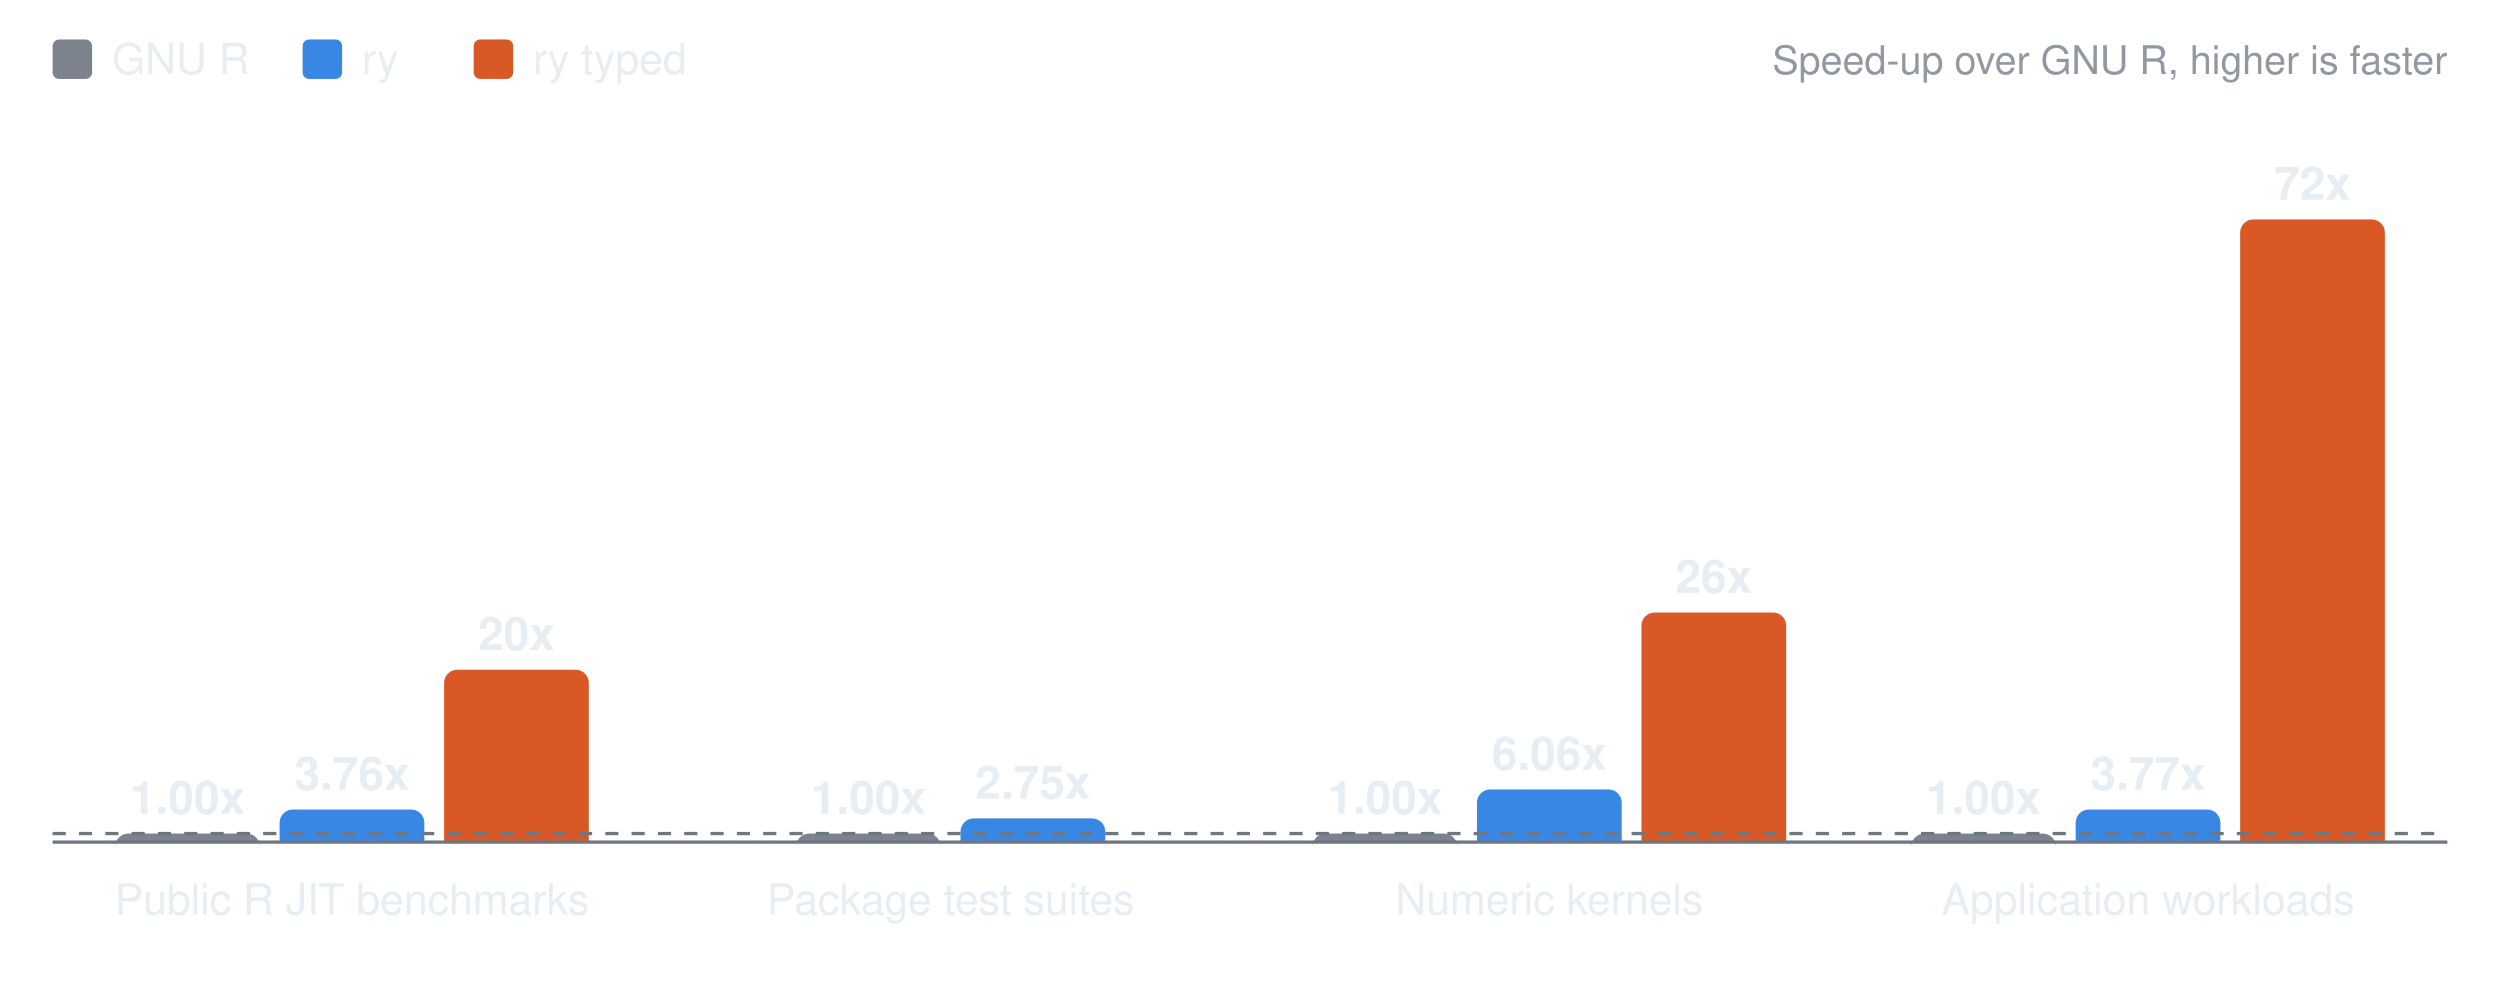
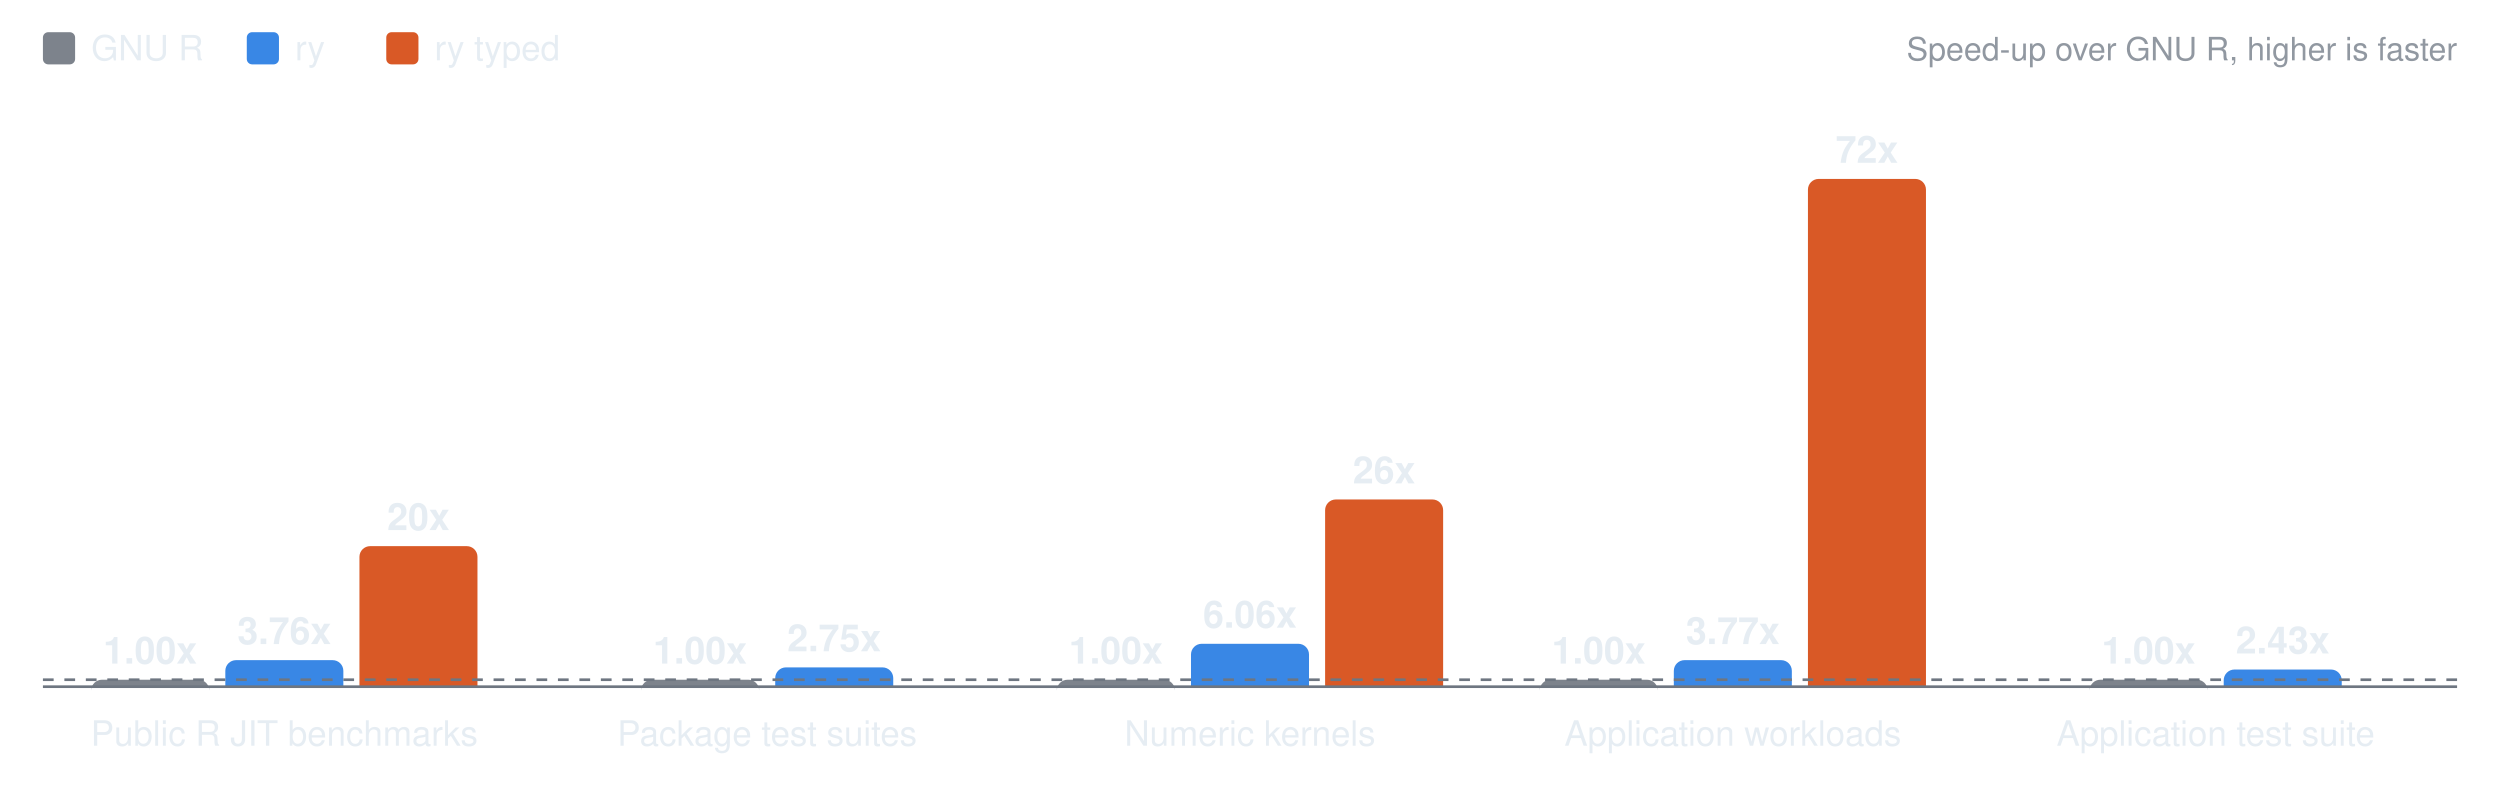
- <svg xmlns="http://www.w3.org/2000/svg" viewBox="0 0 760 300" width="760" height="300" role="img" aria-labelledby="t d" font-family="-apple-system, 'Segoe UI', Helvetica, Arial, sans-serif">
+ <svg xmlns="http://www.w3.org/2000/svg" viewBox="0 0 932 300" width="932" height="300" role="img" aria-labelledby="t d" font-family="-apple-system, 'Segoe UI', Helvetica, Arial, sans-serif">
  <rect x="16" y="12" width="12" height="12" rx="2" fill="#7d838c" />
  <text x="34" y="22.5" font-size="13" fill="#e6edf3">GNU R</text>
  <rect x="92" y="12" width="12" height="12" rx="2" fill="#3987e5" />
  <text x="110" y="22.5" font-size="13" fill="#e6edf3">ry</text>
  <rect x="144" y="12" width="12" height="12" rx="2" fill="#d95926" />
  <text x="162" y="22.5" font-size="13" fill="#e6edf3">ry typed</text>
-   <text x="744" y="22.5" font-size="12" text-anchor="end" fill="#9198a1">Speed-up over GNU R, higher is faster</text>
-   <path d="M35.0 256V257.4a4 4 0 0 1 4-4h36a4 4 0 0 1 4 4V256z" fill="#7d838c" />
-   <text x="57.0" y="247.4" font-size="14" font-weight="600" text-anchor="middle" fill="#e6edf3">1.00x</text>
-   <path d="M85.0 256V250.1a4 4 0 0 1 4-4h36a4 4 0 0 1 4 4V256z" fill="#3987e5" />
-   <text x="107.0" y="240.1" font-size="14" font-weight="600" text-anchor="middle" fill="#e6edf3">3.76x</text>
-   <path d="M135.0 256V207.6a4 4 0 0 1 4-4h36a4 4 0 0 1 4 4V256z" fill="#d95926" />
-   <text x="157.0" y="197.6" font-size="14" font-weight="600" text-anchor="middle" fill="#e6edf3">20x</text>
-   <text x="107.0" y="278" font-size="13" text-anchor="middle" fill="#e6edf3">Public R JIT benchmarks</text>
-   <path d="M242.0 256V257.4a4 4 0 0 1 4-4h36a4 4 0 0 1 4 4V256z" fill="#7d838c" />
-   <text x="264.0" y="247.4" font-size="14" font-weight="600" text-anchor="middle" fill="#e6edf3">1.00x</text>
-   <path d="M292.0 256V252.8a4 4 0 0 1 4-4h36a4 4 0 0 1 4 4V256z" fill="#3987e5" />
-   <text x="314.0" y="242.8" font-size="14" font-weight="600" text-anchor="middle" fill="#e6edf3">2.75x</text>
-   <text x="289.0" y="278" font-size="13" text-anchor="middle" fill="#e6edf3">Package test suites</text>
-   <path d="M399.0 256V257.4a4 4 0 0 1 4-4h36a4 4 0 0 1 4 4V256z" fill="#7d838c" />
-   <text x="421.0" y="247.4" font-size="14" font-weight="600" text-anchor="middle" fill="#e6edf3">1.00x</text>
-   <path d="M449.0 256V244.0a4 4 0 0 1 4-4h36a4 4 0 0 1 4 4V256z" fill="#3987e5" />
-   <text x="471.0" y="234.0" font-size="14" font-weight="600" text-anchor="middle" fill="#e6edf3">6.06x</text>
-   <path d="M499.0 256V190.2a4 4 0 0 1 4-4h36a4 4 0 0 1 4 4V256z" fill="#d95926" />
-   <text x="521.0" y="180.2" font-size="14" font-weight="600" text-anchor="middle" fill="#e6edf3">26x</text>
-   <text x="471.0" y="278" font-size="13" text-anchor="middle" fill="#e6edf3">Numeric kernels</text>
-   <path d="M581.0 256V257.4a4 4 0 0 1 4-4h36a4 4 0 0 1 4 4V256z" fill="#7d838c" />
-   <text x="603.0" y="247.4" font-size="14" font-weight="600" text-anchor="middle" fill="#e6edf3">1.00x</text>
-   <path d="M631.0 256V250.1a4 4 0 0 1 4-4h36a4 4 0 0 1 4 4V256z" fill="#3987e5" />
-   <text x="653.0" y="240.1" font-size="14" font-weight="600" text-anchor="middle" fill="#e6edf3">3.77x</text>
-   <path d="M681.0 256V70.7a4 4 0 0 1 4-4h36a4 4 0 0 1 4 4V256z" fill="#d95926" />
-   <text x="703.0" y="60.7" font-size="14" font-weight="600" text-anchor="middle" fill="#e6edf3">72x</text>
-   <text x="653.0" y="278" font-size="13" text-anchor="middle" fill="#e6edf3">Application workloads</text>
-   <line x1="16" x2="744" y1="256" y2="256" stroke="#6e7681" stroke-width="1" />
-   <line x1="16" x2="744" y1="253.4" y2="253.4" stroke="#6e7681" stroke-width="1" stroke-dasharray="4 4" />
+   <text x="916" y="22.5" font-size="12" text-anchor="end" fill="#9198a1">Speed-up over GNU R, higher is faster</text>
+   <path d="M34.0 256V257.4a4 4 0 0 1 4-4h36a4 4 0 0 1 4 4V256z" fill="#7d838c" />
+   <text x="56.0" y="247.4" font-size="14" font-weight="600" text-anchor="middle" fill="#e6edf3">1.00x</text>
+   <path d="M84.0 256V250.1a4 4 0 0 1 4-4h36a4 4 0 0 1 4 4V256z" fill="#3987e5" />
+   <text x="106.0" y="240.1" font-size="14" font-weight="600" text-anchor="middle" fill="#e6edf3">3.76x</text>
+   <path d="M134.0 256V207.6a4 4 0 0 1 4-4h36a4 4 0 0 1 4 4V256z" fill="#d95926" />
+   <text x="156.0" y="197.6" font-size="14" font-weight="600" text-anchor="middle" fill="#e6edf3">20x</text>
+   <text x="106.0" y="278" font-size="13" text-anchor="middle" fill="#e6edf3">Public R JIT benchmarks</text>
+   <path d="M239.0 256V257.4a4 4 0 0 1 4-4h36a4 4 0 0 1 4 4V256z" fill="#7d838c" />
+   <text x="261.0" y="247.4" font-size="14" font-weight="600" text-anchor="middle" fill="#e6edf3">1.00x</text>
+   <path d="M289.0 256V252.8a4 4 0 0 1 4-4h36a4 4 0 0 1 4 4V256z" fill="#3987e5" />
+   <text x="311.0" y="242.8" font-size="14" font-weight="600" text-anchor="middle" fill="#e6edf3">2.75x</text>
+   <text x="286.0" y="278" font-size="13" text-anchor="middle" fill="#e6edf3">Package test suites</text>
+   <path d="M394.0 256V257.4a4 4 0 0 1 4-4h36a4 4 0 0 1 4 4V256z" fill="#7d838c" />
+   <text x="416.0" y="247.4" font-size="14" font-weight="600" text-anchor="middle" fill="#e6edf3">1.00x</text>
+   <path d="M444.0 256V244.0a4 4 0 0 1 4-4h36a4 4 0 0 1 4 4V256z" fill="#3987e5" />
+   <text x="466.0" y="234.0" font-size="14" font-weight="600" text-anchor="middle" fill="#e6edf3">6.06x</text>
+   <path d="M494.0 256V190.2a4 4 0 0 1 4-4h36a4 4 0 0 1 4 4V256z" fill="#d95926" />
+   <text x="516.0" y="180.2" font-size="14" font-weight="600" text-anchor="middle" fill="#e6edf3">26x</text>
+   <text x="466.0" y="278" font-size="13" text-anchor="middle" fill="#e6edf3">Numeric kernels</text>
+   <path d="M574.0 256V257.4a4 4 0 0 1 4-4h36a4 4 0 0 1 4 4V256z" fill="#7d838c" />
+   <text x="596.0" y="247.4" font-size="14" font-weight="600" text-anchor="middle" fill="#e6edf3">1.00x</text>
+   <path d="M624.0 256V250.1a4 4 0 0 1 4-4h36a4 4 0 0 1 4 4V256z" fill="#3987e5" />
+   <text x="646.0" y="240.1" font-size="14" font-weight="600" text-anchor="middle" fill="#e6edf3">3.77x</text>
+   <path d="M674.0 256V70.7a4 4 0 0 1 4-4h36a4 4 0 0 1 4 4V256z" fill="#d95926" />
+   <text x="696.0" y="60.7" font-size="14" font-weight="600" text-anchor="middle" fill="#e6edf3">72x</text>
+   <text x="646.0" y="278" font-size="13" text-anchor="middle" fill="#e6edf3">Application workloads</text>
+   <path d="M779.0 256V257.4a4 4 0 0 1 4-4h36a4 4 0 0 1 4 4V256z" fill="#7d838c" />
+   <text x="801.0" y="247.4" font-size="14" font-weight="600" text-anchor="middle" fill="#e6edf3">1.00x</text>
+   <path d="M829.0 256V253.6a4 4 0 0 1 4-4h36a4 4 0 0 1 4 4V256z" fill="#3987e5" />
+   <text x="851.0" y="243.6" font-size="14" font-weight="600" text-anchor="middle" fill="#e6edf3">2.43x</text>
+   <text x="826.0" y="278" font-size="13" text-anchor="middle" fill="#e6edf3">Application test suite</text>
+   <line x1="16" x2="916" y1="256" y2="256" stroke="#6e7681" stroke-width="1" />
+   <line x1="16" x2="916" y1="253.4" y2="253.4" stroke="#6e7681" stroke-width="1" stroke-dasharray="4 4" />
</svg>
